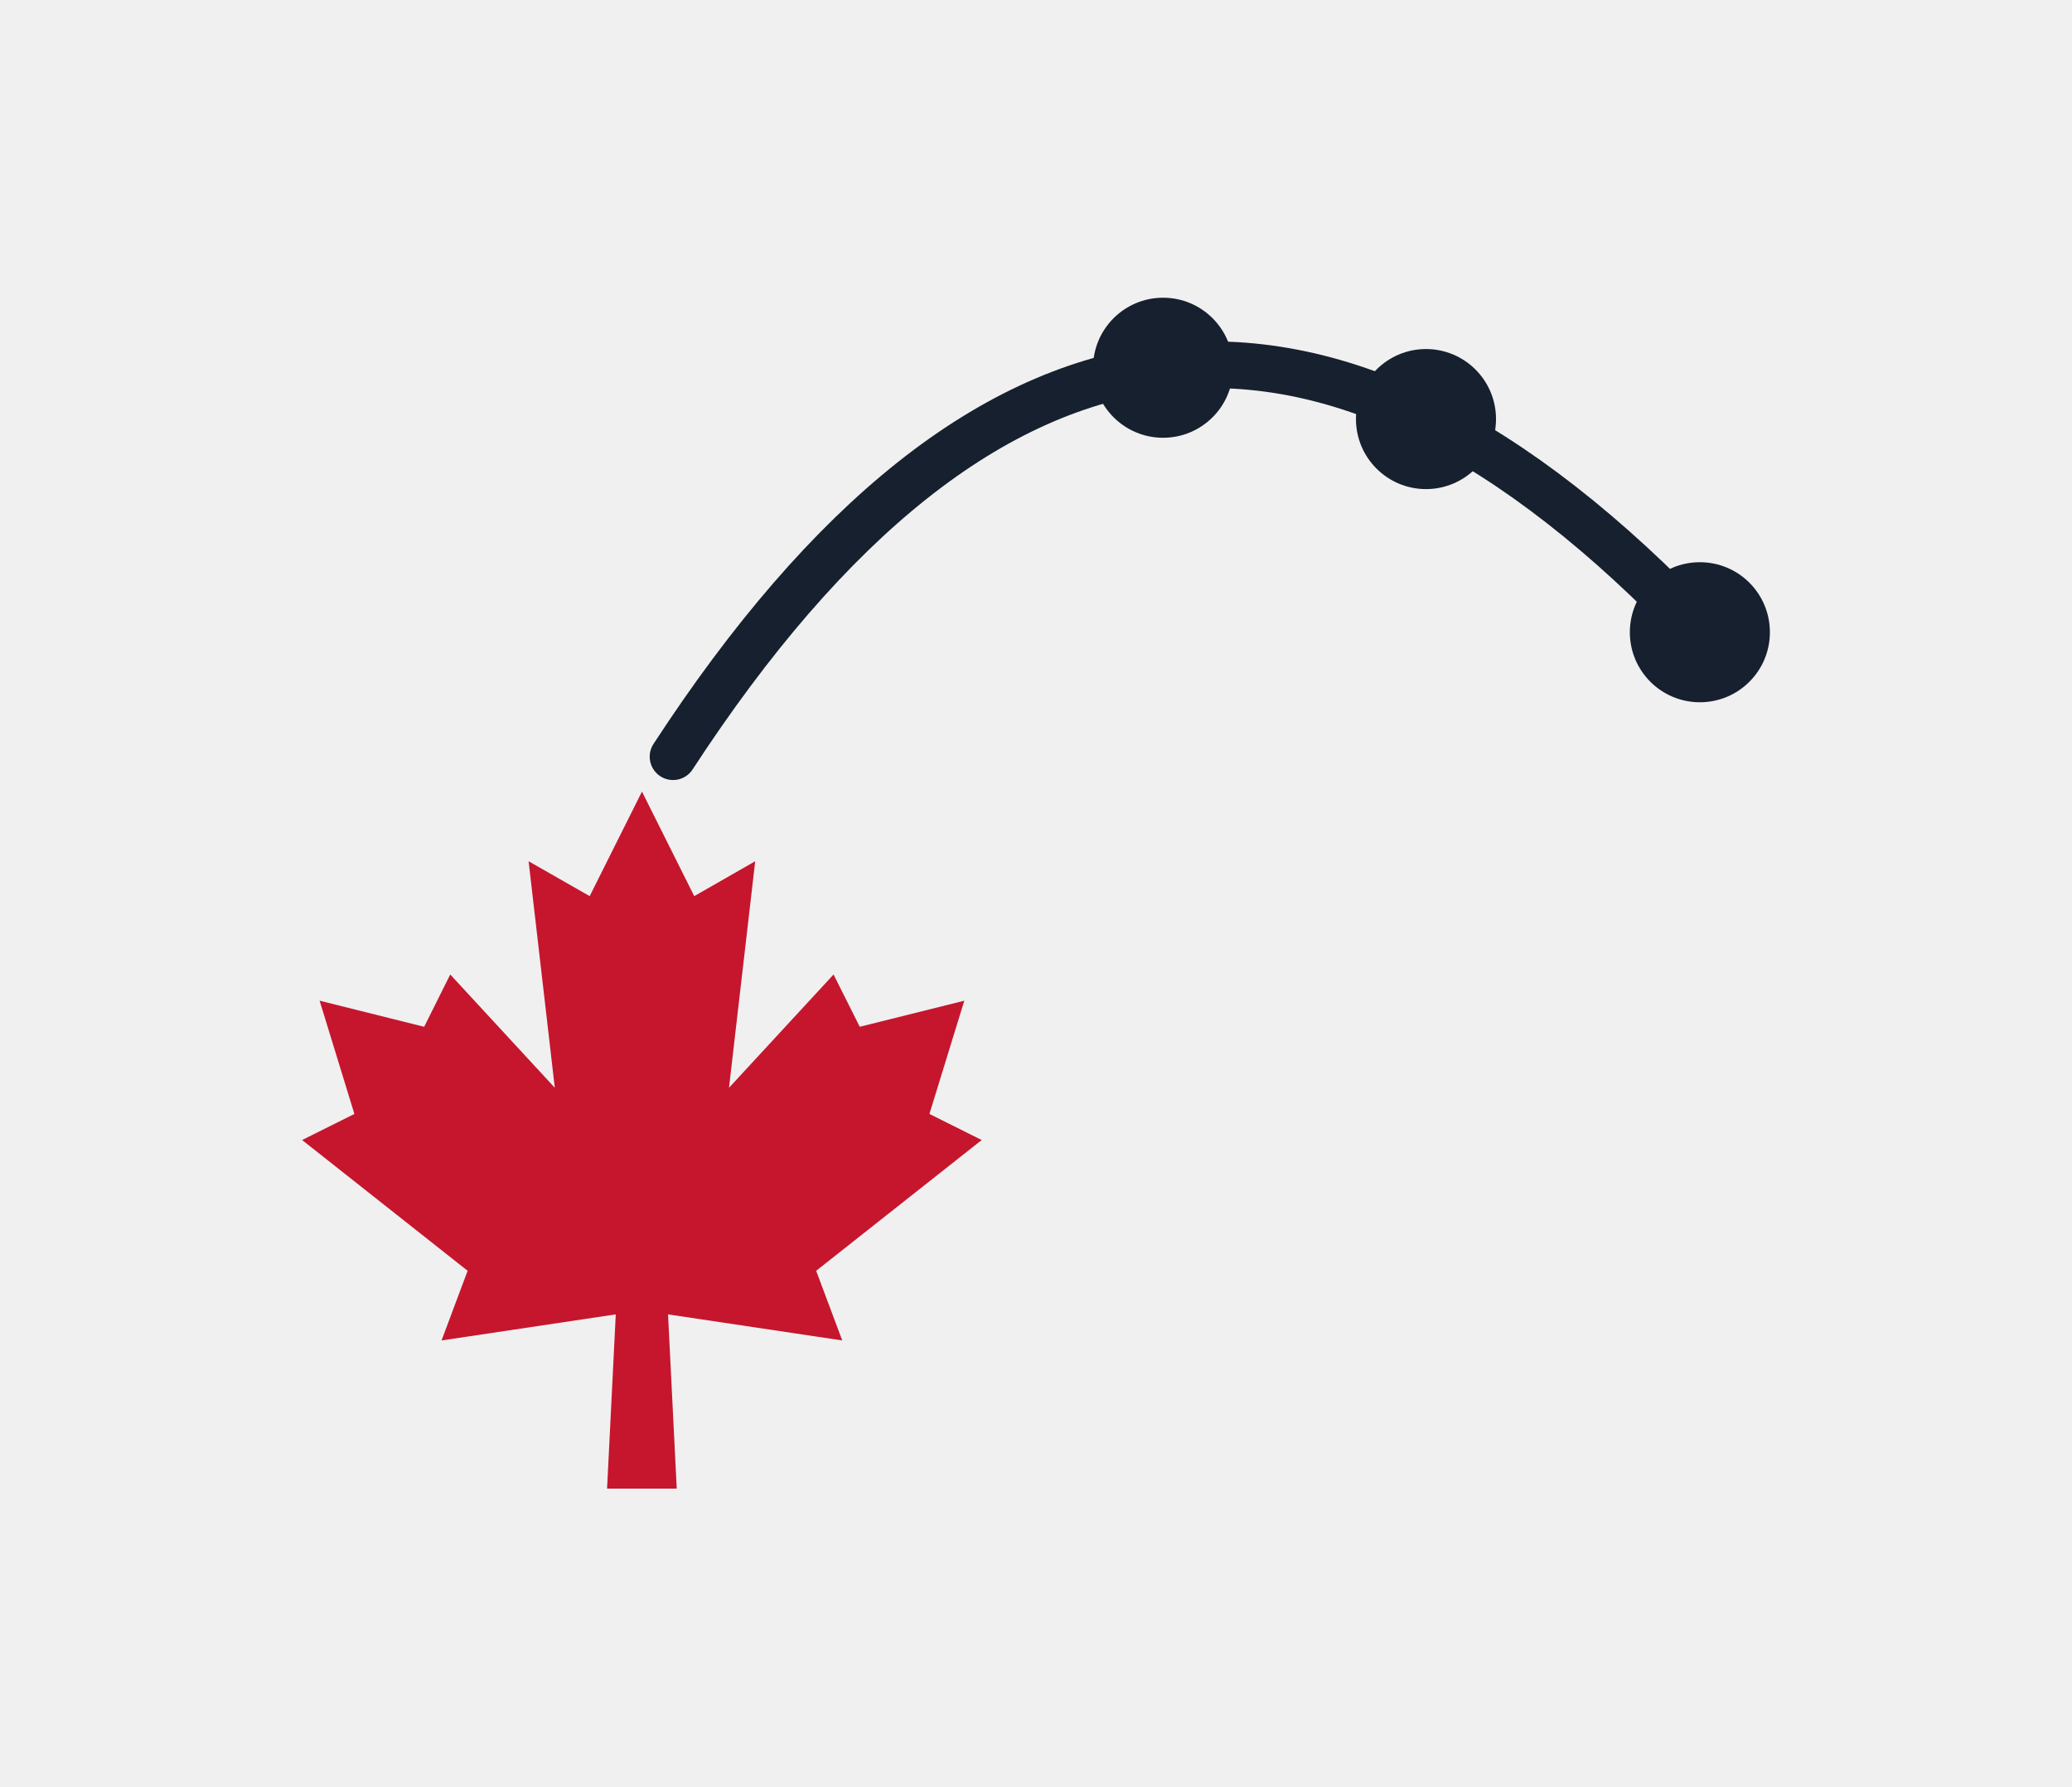
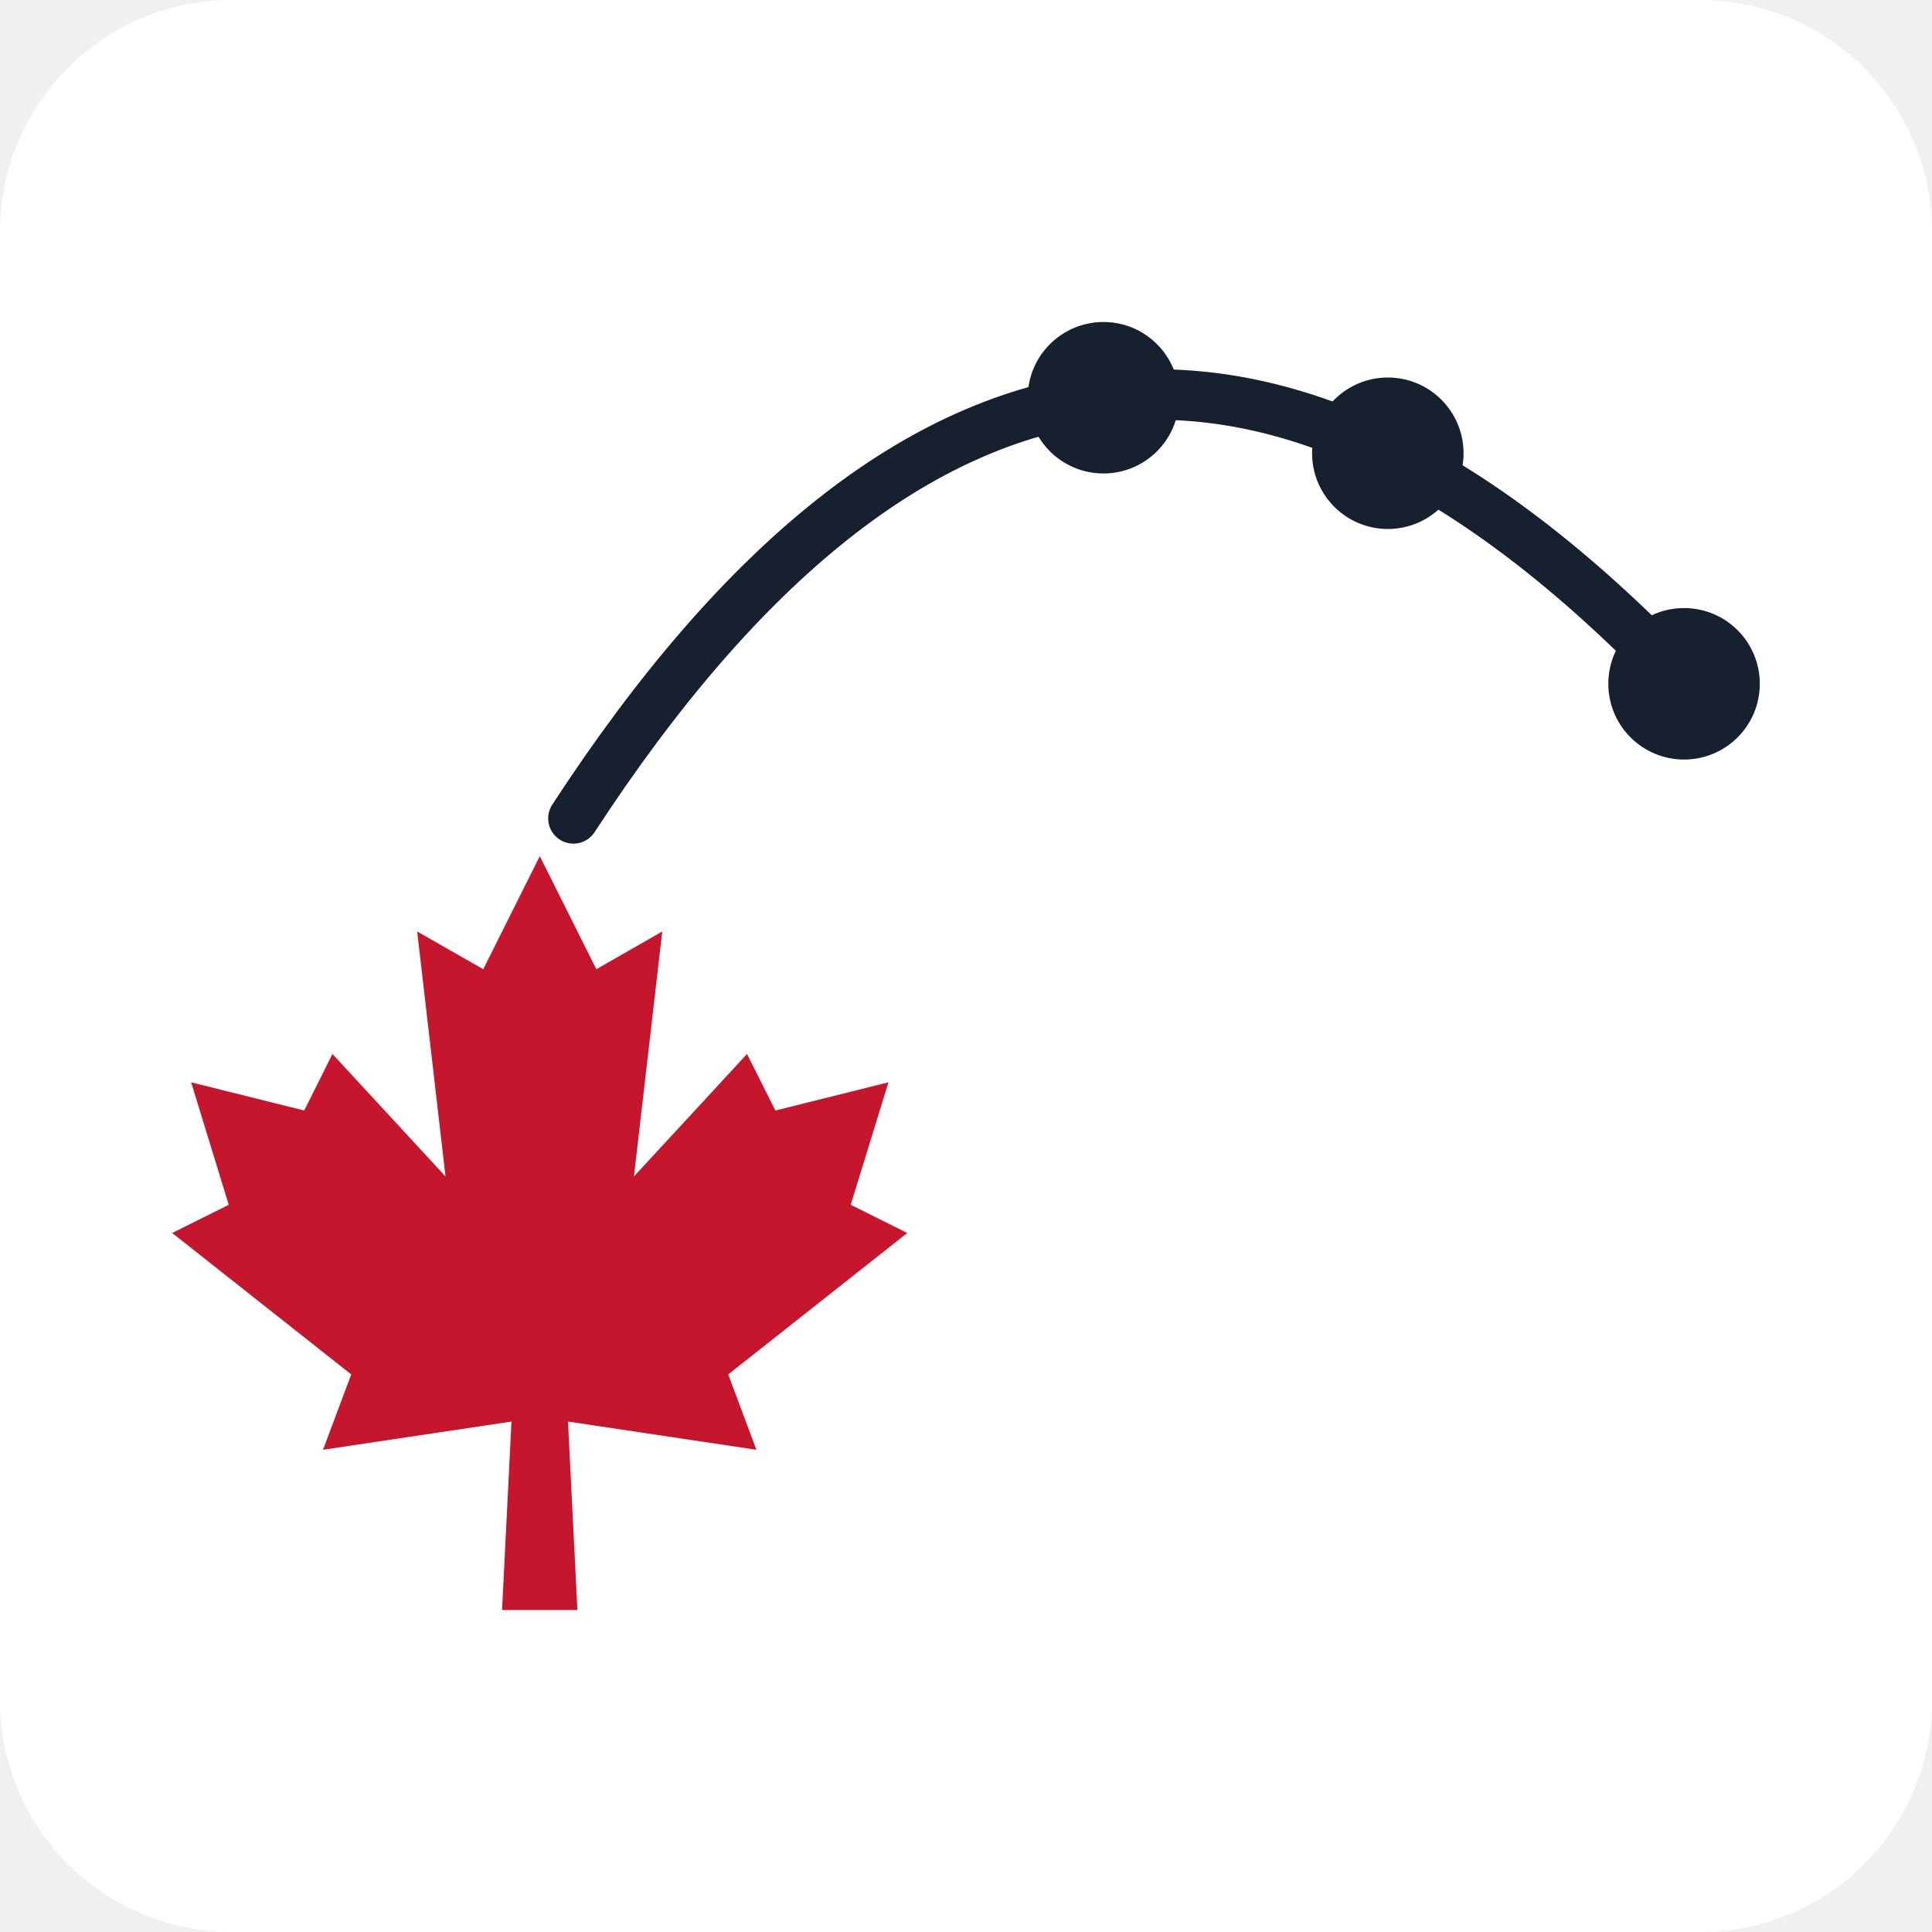
- <svg xmlns="http://www.w3.org/2000/svg" viewBox="0 0 174 150" width="174" height="150">
+ <svg xmlns="http://www.w3.org/2000/svg" viewBox="12 0 150 150" width="150" height="150">
+   <rect x="12" y="0" width="150" height="150" rx="18" fill="#FFFFFF" />
  <path d="M56.52 63.54Q95.71 3.44 142.75 53.09" fill="none" stroke="#16202E" stroke-width="3.92" stroke-linecap="round" />
  <path d="M103.55 30.88C103.55 34.13 100.92 36.76 97.67 36.76C94.43 36.76 91.79 34.13 91.79 30.88C91.79 27.63 94.43 25 97.67 25C100.92 25 103.55 27.63 103.55 30.88Z" fill="#16202E" />
  <path d="M125.63 35.19C125.63 38.44 123 41.07 119.75 41.07C116.51 41.07 113.87 38.44 113.87 35.19C113.87 31.94 116.51 29.31 119.75 29.31C123 29.31 125.63 31.94 125.63 35.19Z" fill="#16202E" />
  <path d="M148.63 53.09C148.63 56.34 146 58.97 142.75 58.97C139.5 58.97 136.87 56.34 136.87 53.09C136.87 49.84 139.5 47.21 142.75 47.21C146 47.21 148.63 49.84 148.63 53.09Z" fill="#16202E" />
  <path d="M53.91 66.47L58.3 75.25L63.42 72.32L61.22 91.34L70 81.83L72.2 86.22L80.98 84.03L78.05 93.54L82.44 95.73L68.54 106.71L70.73 112.56L56.1 110.37L56.83 125L50.98 125L51.71 110.37L37.08 112.56L39.27 106.71L25.37 95.73L29.76 93.54L26.84 84.03L35.62 86.22L37.81 81.83L46.59 91.34L44.39 72.32L49.52 75.25L53.91 66.47Z" fill="#C5162E" />
</svg>
